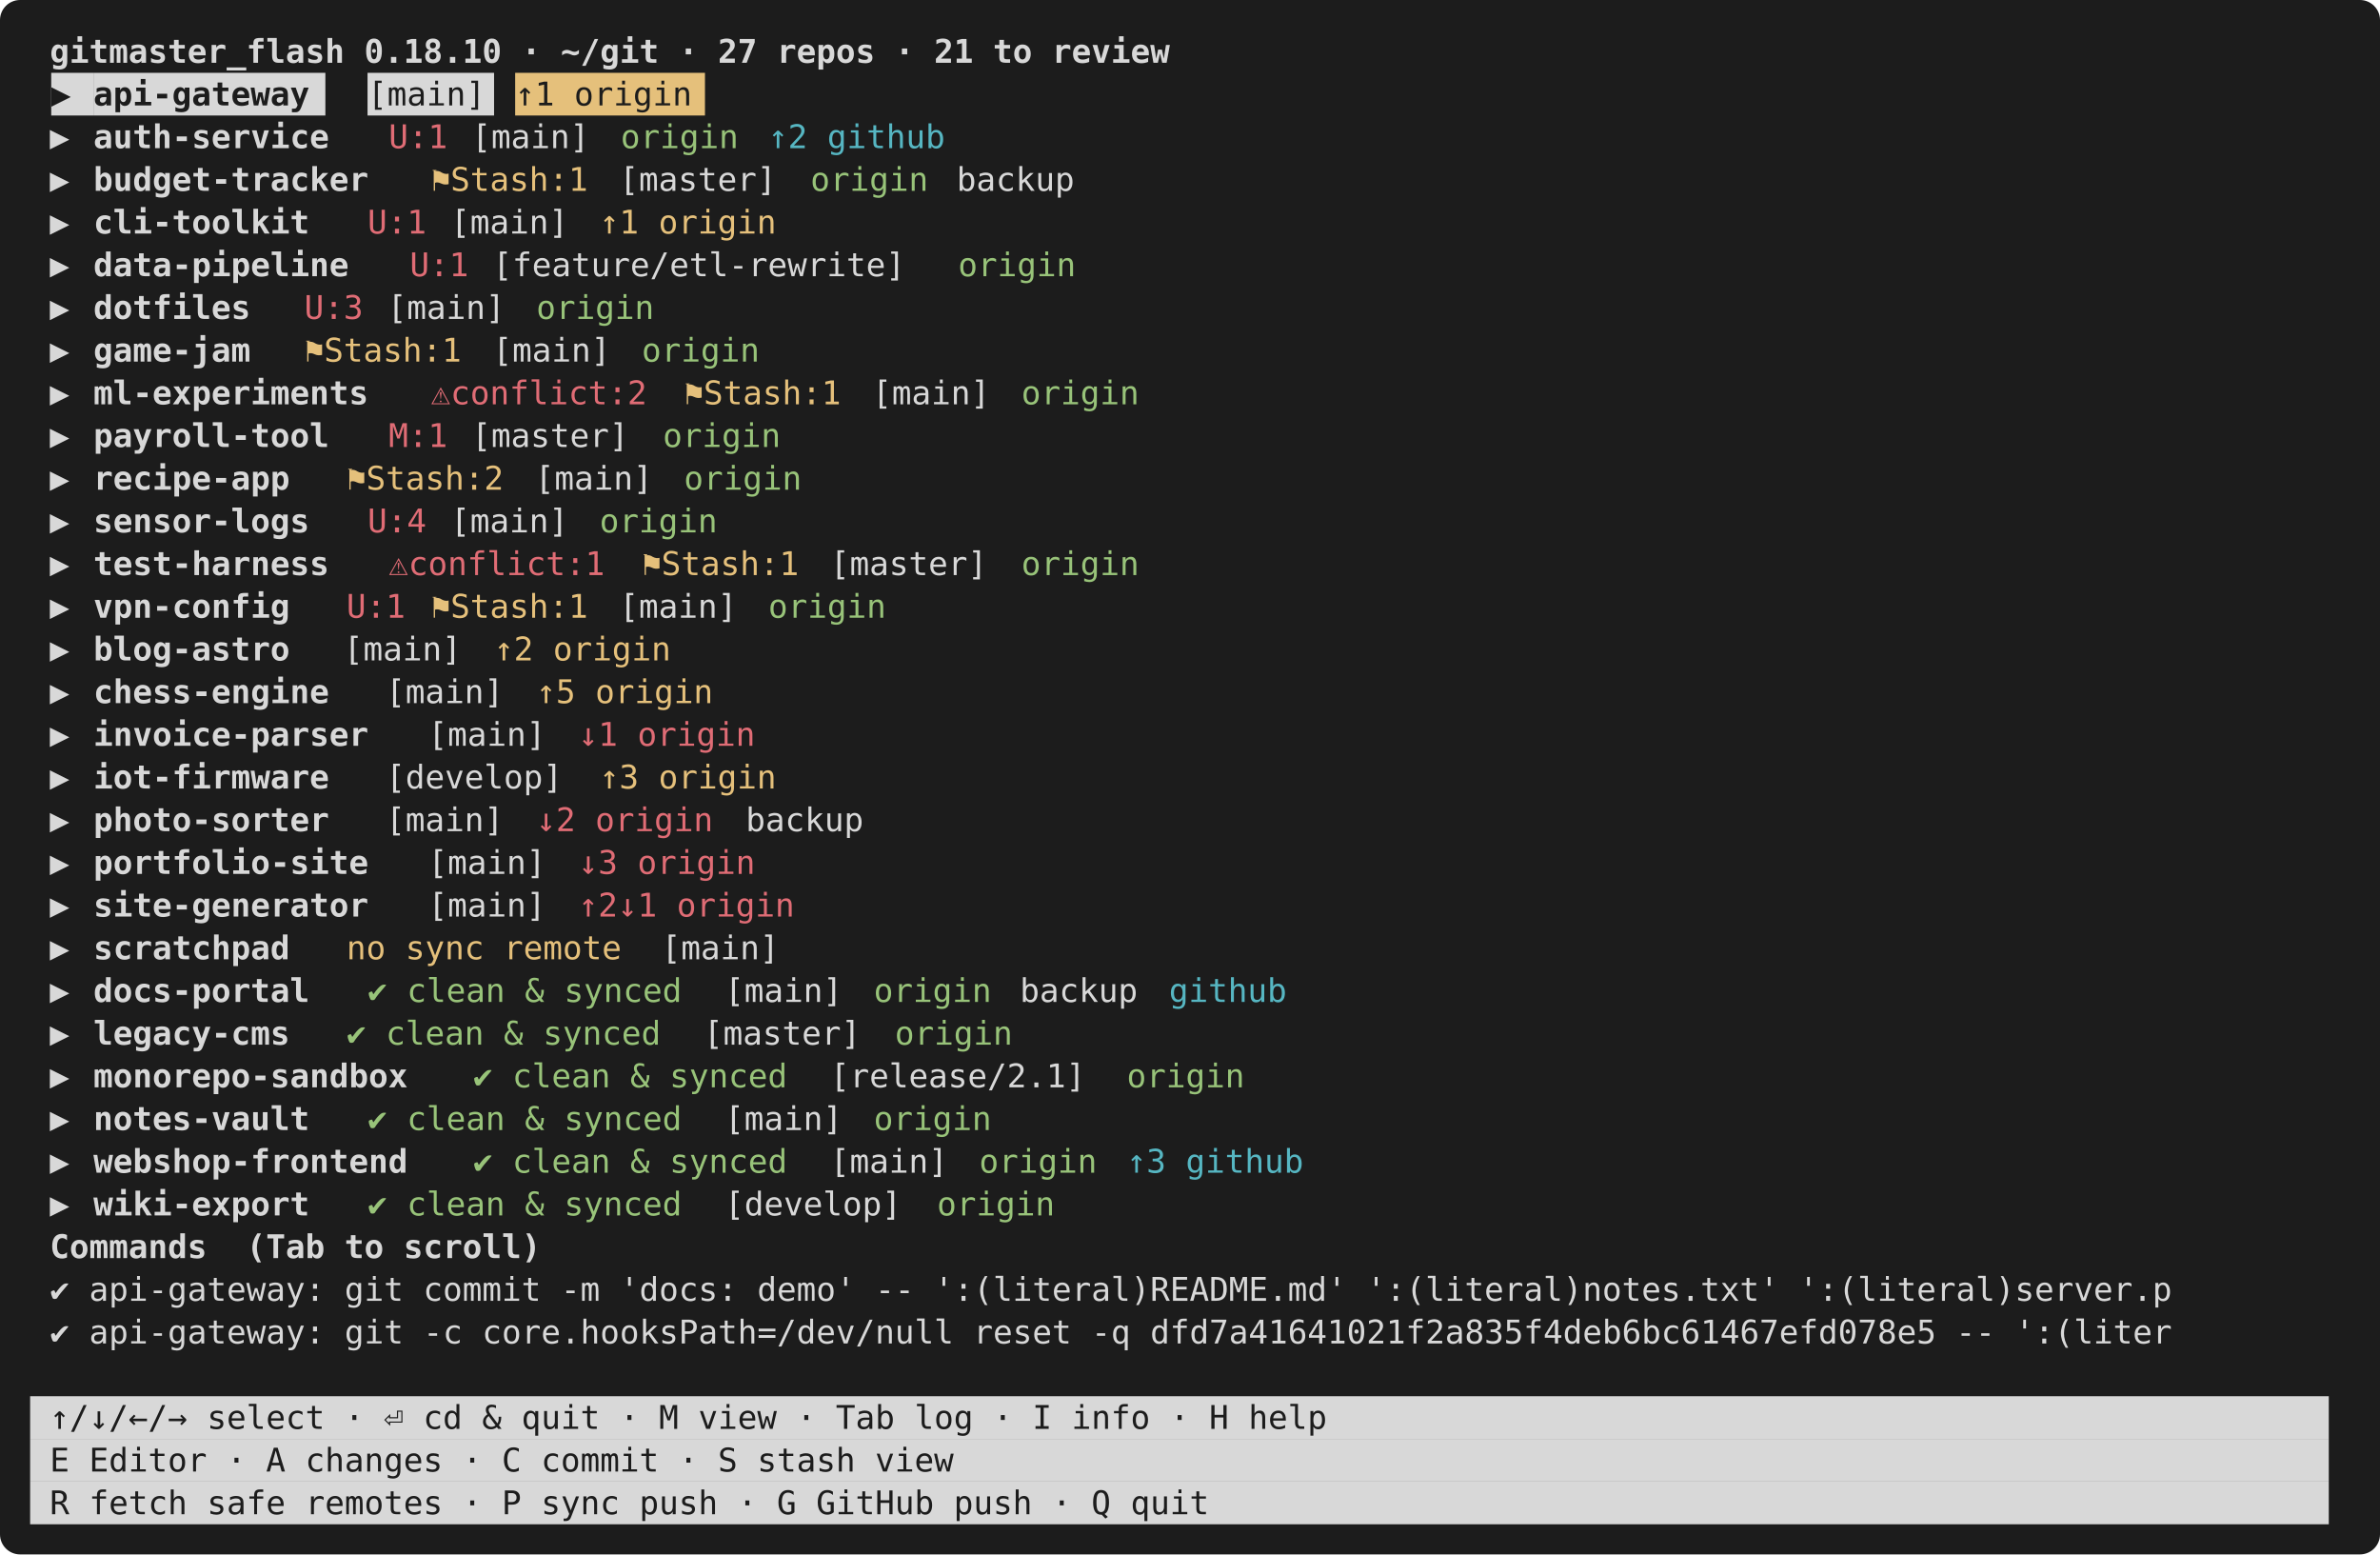
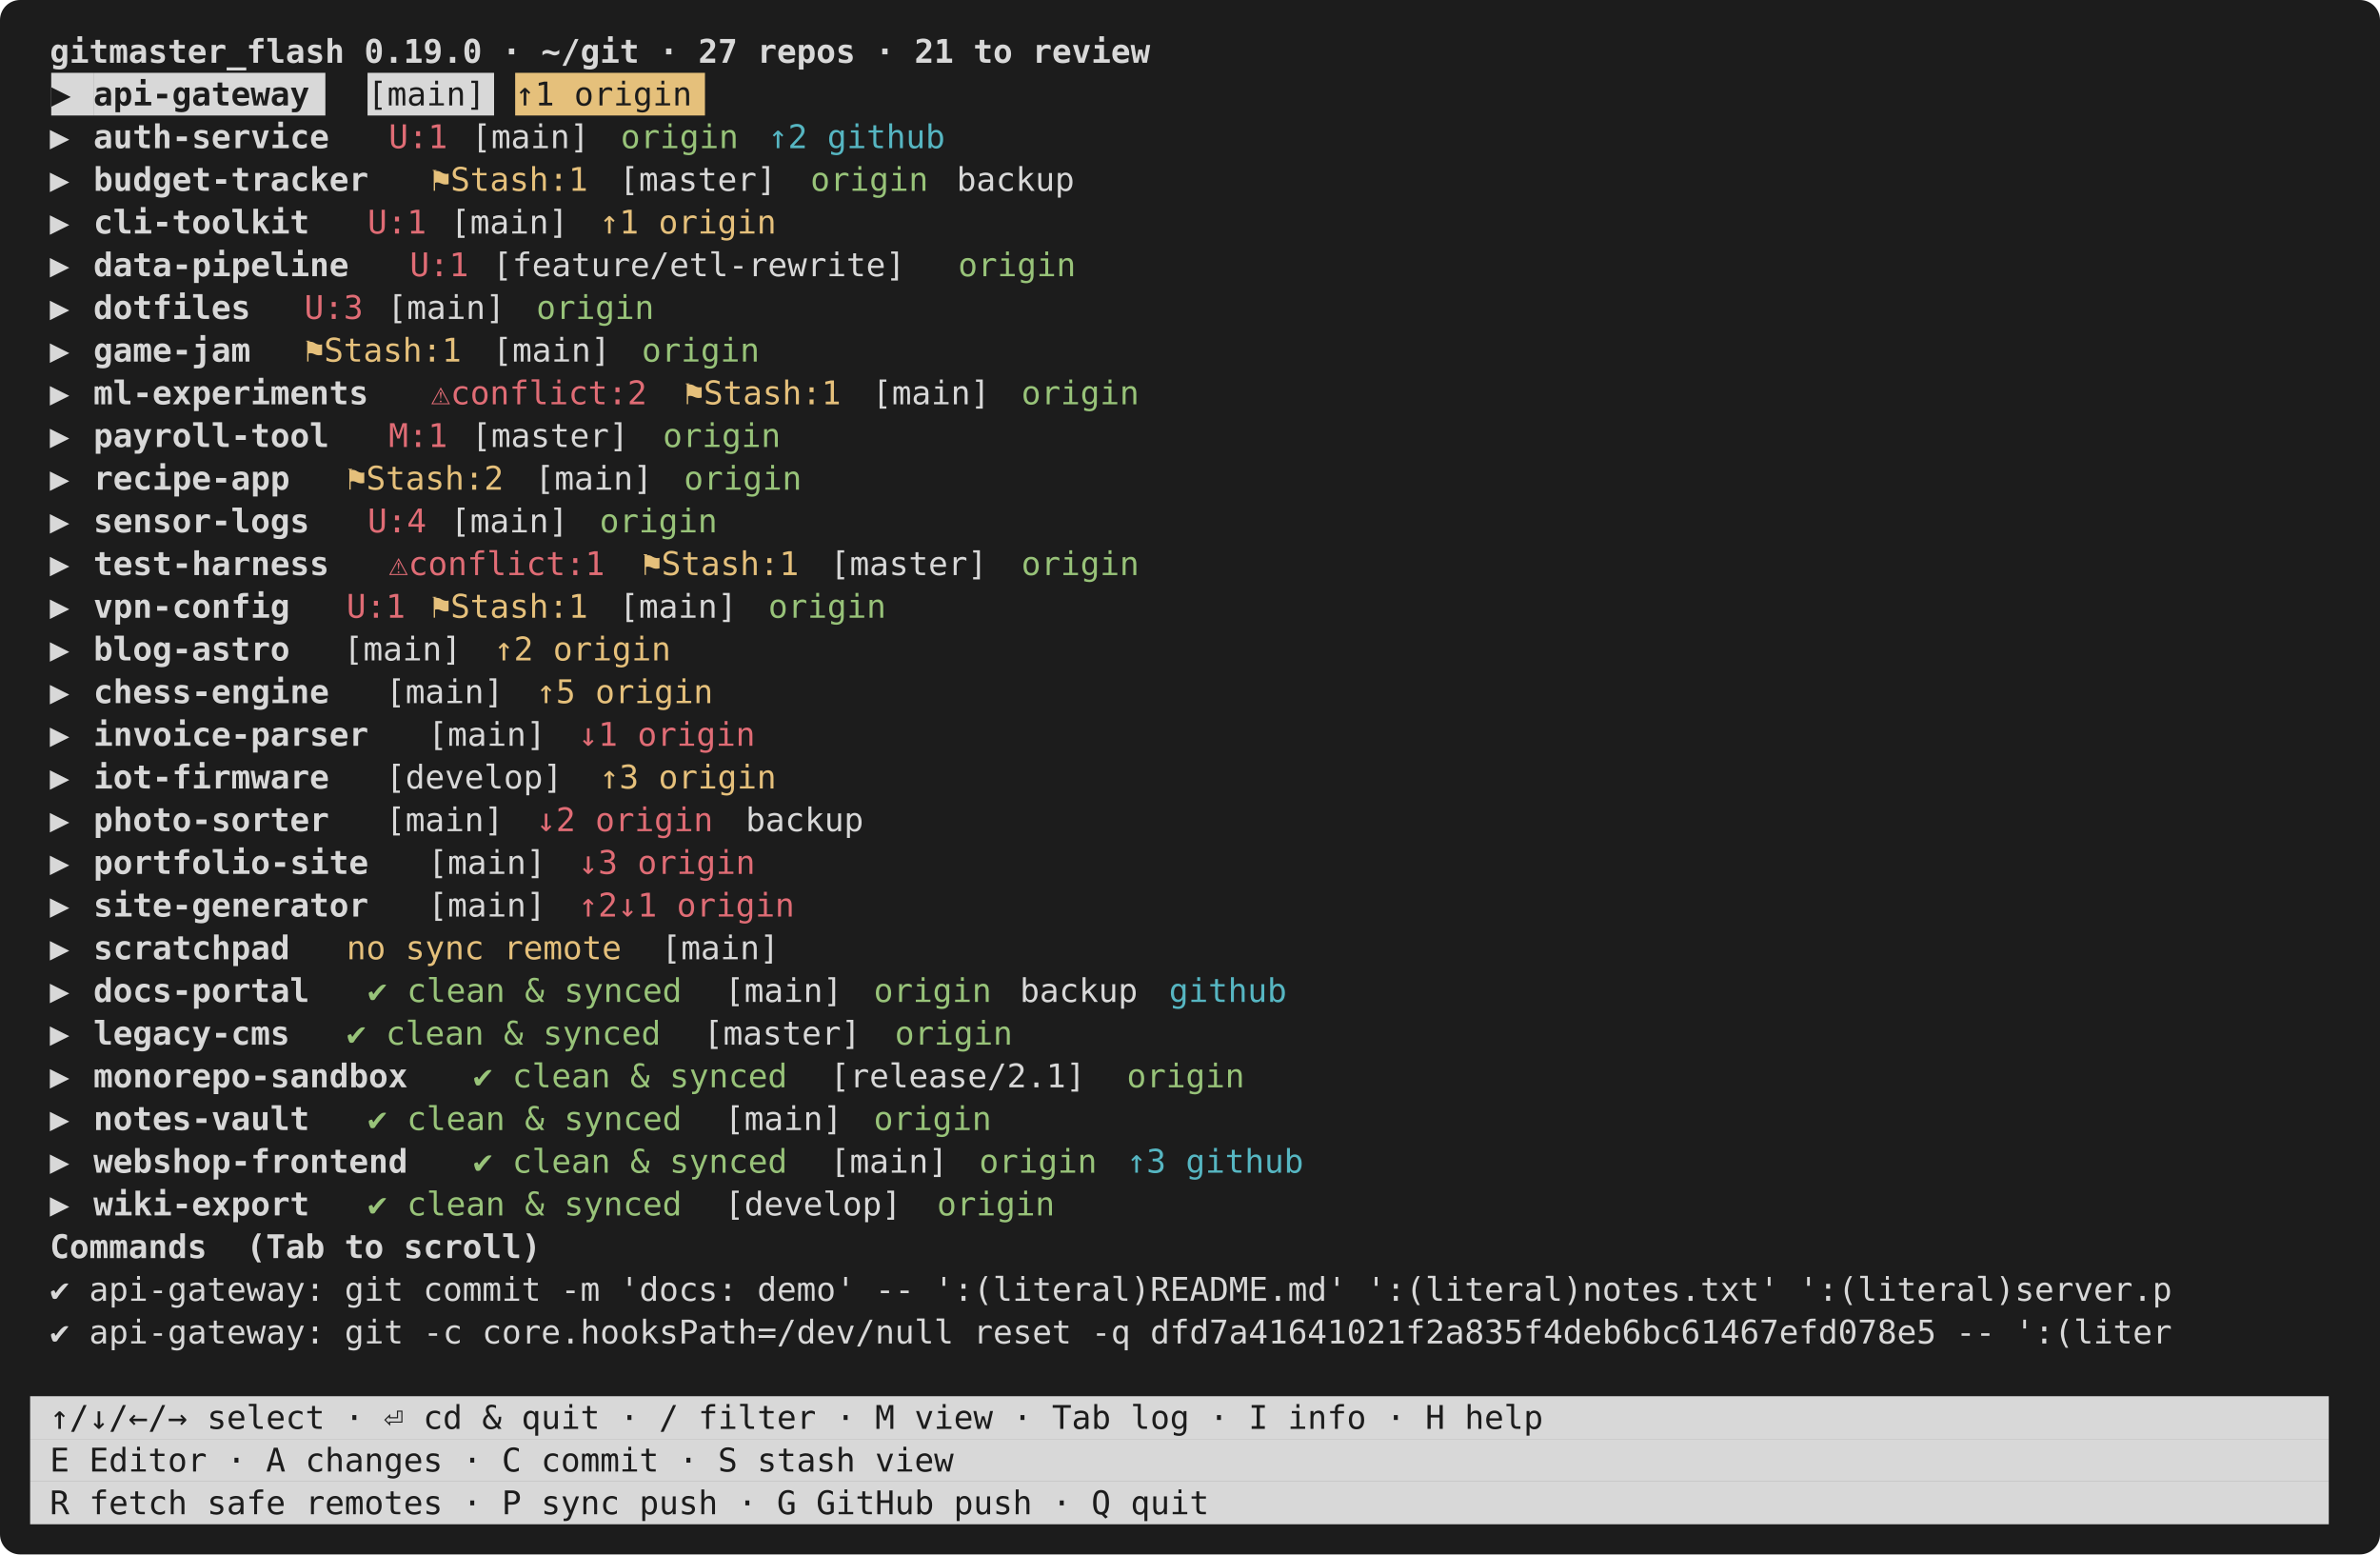
<svg xmlns="http://www.w3.org/2000/svg" viewBox="0 0 948 619" width="948" height="619" font-family="ui-monospace,SFMono-Regular,Menlo,Consolas,monospace" font-size="13">
  <rect width="948" height="619" rx="8" fill="#1c1c1c" />
-   <text x="12.0" y="25.0" fill="#d8d8d8" font-weight="bold" xml:space="preserve"> gitmaster_flash 0.18.10 · ~/git · 27 repos · 21 to review                                                   </text>
+   <text x="12.0" y="25.0" fill="#d8d8d8" font-weight="bold" xml:space="preserve"> gitmaster_flash 0.19.0 · ~/git · 27 repos · 21 to review                                                    </text>
  <rect x="20.4" y="29.0" width="16.8" height="17.0" fill="#d8d8d8" />
  <text x="20.4" y="42.0" fill="#1c1c1c" xml:space="preserve">▶ </text>
  <rect x="37.2" y="29.0" width="92.4" height="17.0" fill="#d8d8d8" />
  <text x="37.2" y="42.0" fill="#1c1c1c" font-weight="bold" xml:space="preserve">api-gateway</text>
  <rect x="146.4" y="29.0" width="50.4" height="17.0" fill="#d8d8d8" />
  <text x="146.4" y="42.0" fill="#1c1c1c" xml:space="preserve">[main]</text>
  <rect x="205.2" y="29.0" width="75.6" height="17.0" fill="#e5c07b" />
  <text x="205.2" y="42.0" fill="#1c1c1c" xml:space="preserve">↑1 origin</text>
  <text x="12.0" y="59.0" fill="#d8d8d8" xml:space="preserve"> ▶ </text>
  <text x="37.2" y="59.0" fill="#d8d8d8" font-weight="bold" xml:space="preserve">auth-service</text>
  <text x="154.8" y="59.0" fill="#e06c75" xml:space="preserve">U:1</text>
  <text x="180.0" y="59.0" fill="#d8d8d8" xml:space="preserve"> [main] </text>
  <text x="247.2" y="59.0" fill="#98c379" xml:space="preserve">origin</text>
  <text x="306.0" y="59.0" fill="#56b6c2" xml:space="preserve">↑2 github</text>
  <text x="12.0" y="76.0" fill="#d8d8d8" xml:space="preserve"> ▶ </text>
  <text x="37.2" y="76.0" fill="#d8d8d8" font-weight="bold" xml:space="preserve">budget-tracker</text>
  <text x="171.6" y="76.0" fill="#e5c07b" xml:space="preserve">⚑Stash:1</text>
  <text x="238.8" y="76.0" fill="#d8d8d8" xml:space="preserve"> [master] </text>
  <text x="322.8" y="76.0" fill="#98c379" xml:space="preserve">origin</text>
  <text x="373.2" y="76.0" fill="#d8d8d8" xml:space="preserve"> backup                                                            </text>
  <text x="12.0" y="93.0" fill="#d8d8d8" xml:space="preserve"> ▶ </text>
  <text x="37.2" y="93.0" fill="#d8d8d8" font-weight="bold" xml:space="preserve">cli-toolkit</text>
  <text x="146.4" y="93.0" fill="#e06c75" xml:space="preserve">U:1</text>
  <text x="171.6" y="93.0" fill="#d8d8d8" xml:space="preserve"> [main] </text>
  <text x="238.8" y="93.0" fill="#e5c07b" xml:space="preserve">↑1 origin</text>
  <text x="12.0" y="110.0" fill="#d8d8d8" xml:space="preserve"> ▶ </text>
  <text x="37.2" y="110.0" fill="#d8d8d8" font-weight="bold" xml:space="preserve">data-pipeline</text>
  <text x="163.2" y="110.0" fill="#e06c75" xml:space="preserve">U:1</text>
  <text x="188.4" y="110.0" fill="#d8d8d8" xml:space="preserve"> [feature/etl-rewrite] </text>
  <text x="381.6" y="110.0" fill="#98c379" xml:space="preserve">origin</text>
  <text x="12.0" y="127.0" fill="#d8d8d8" xml:space="preserve"> ▶ </text>
  <text x="37.2" y="127.0" fill="#d8d8d8" font-weight="bold" xml:space="preserve">dotfiles</text>
  <text x="121.2" y="127.0" fill="#e06c75" xml:space="preserve">U:3</text>
  <text x="146.4" y="127.0" fill="#d8d8d8" xml:space="preserve"> [main] </text>
  <text x="213.6" y="127.0" fill="#98c379" xml:space="preserve">origin</text>
  <text x="12.0" y="144.0" fill="#d8d8d8" xml:space="preserve"> ▶ </text>
  <text x="37.2" y="144.0" fill="#d8d8d8" font-weight="bold" xml:space="preserve">game-jam</text>
  <text x="121.2" y="144.0" fill="#e5c07b" xml:space="preserve">⚑Stash:1</text>
  <text x="188.4" y="144.0" fill="#d8d8d8" xml:space="preserve"> [main] </text>
  <text x="255.6" y="144.0" fill="#98c379" xml:space="preserve">origin</text>
  <text x="12.0" y="161.0" fill="#d8d8d8" xml:space="preserve"> ▶ </text>
  <text x="37.2" y="161.0" fill="#d8d8d8" font-weight="bold" xml:space="preserve">ml-experiments</text>
  <text x="171.6" y="161.0" fill="#e06c75" xml:space="preserve">⚠conflict:2</text>
  <text x="272.4" y="161.0" fill="#e5c07b" xml:space="preserve">⚑Stash:1</text>
  <text x="339.6" y="161.0" fill="#d8d8d8" xml:space="preserve"> [main] </text>
  <text x="406.8" y="161.0" fill="#98c379" xml:space="preserve">origin</text>
  <text x="12.0" y="178.0" fill="#d8d8d8" xml:space="preserve"> ▶ </text>
  <text x="37.2" y="178.0" fill="#d8d8d8" font-weight="bold" xml:space="preserve">payroll-tool</text>
  <text x="154.8" y="178.0" fill="#e06c75" xml:space="preserve">M:1</text>
  <text x="180.0" y="178.0" fill="#d8d8d8" xml:space="preserve"> [master] </text>
  <text x="264.0" y="178.0" fill="#98c379" xml:space="preserve">origin</text>
  <text x="12.0" y="195.0" fill="#d8d8d8" xml:space="preserve"> ▶ </text>
  <text x="37.2" y="195.0" fill="#d8d8d8" font-weight="bold" xml:space="preserve">recipe-app</text>
  <text x="138.0" y="195.0" fill="#e5c07b" xml:space="preserve">⚑Stash:2</text>
  <text x="205.2" y="195.0" fill="#d8d8d8" xml:space="preserve"> [main] </text>
  <text x="272.4" y="195.0" fill="#98c379" xml:space="preserve">origin</text>
  <text x="12.0" y="212.0" fill="#d8d8d8" xml:space="preserve"> ▶ </text>
  <text x="37.2" y="212.0" fill="#d8d8d8" font-weight="bold" xml:space="preserve">sensor-logs</text>
  <text x="146.4" y="212.0" fill="#e06c75" xml:space="preserve">U:4</text>
  <text x="171.6" y="212.0" fill="#d8d8d8" xml:space="preserve"> [main] </text>
  <text x="238.8" y="212.0" fill="#98c379" xml:space="preserve">origin</text>
  <text x="12.0" y="229.0" fill="#d8d8d8" xml:space="preserve"> ▶ </text>
  <text x="37.2" y="229.0" fill="#d8d8d8" font-weight="bold" xml:space="preserve">test-harness</text>
  <text x="154.8" y="229.0" fill="#e06c75" xml:space="preserve">⚠conflict:1</text>
  <text x="255.6" y="229.0" fill="#e5c07b" xml:space="preserve">⚑Stash:1</text>
  <text x="322.8" y="229.0" fill="#d8d8d8" xml:space="preserve"> [master] </text>
  <text x="406.8" y="229.0" fill="#98c379" xml:space="preserve">origin</text>
  <text x="12.0" y="246.0" fill="#d8d8d8" xml:space="preserve"> ▶ </text>
  <text x="37.2" y="246.0" fill="#d8d8d8" font-weight="bold" xml:space="preserve">vpn-config</text>
  <text x="138.0" y="246.0" fill="#e06c75" xml:space="preserve">U:1</text>
  <text x="171.6" y="246.0" fill="#e5c07b" xml:space="preserve">⚑Stash:1</text>
  <text x="238.8" y="246.0" fill="#d8d8d8" xml:space="preserve"> [main] </text>
  <text x="306.0" y="246.0" fill="#98c379" xml:space="preserve">origin</text>
  <text x="12.0" y="263.0" fill="#d8d8d8" xml:space="preserve"> ▶ </text>
  <text x="37.2" y="263.0" fill="#d8d8d8" font-weight="bold" xml:space="preserve">blog-astro</text>
  <text x="121.2" y="263.0" fill="#d8d8d8" xml:space="preserve">  [main] </text>
  <text x="196.8" y="263.0" fill="#e5c07b" xml:space="preserve">↑2 origin</text>
  <text x="12.0" y="280.0" fill="#d8d8d8" xml:space="preserve"> ▶ </text>
  <text x="37.2" y="280.0" fill="#d8d8d8" font-weight="bold" xml:space="preserve">chess-engine</text>
  <text x="138.0" y="280.0" fill="#d8d8d8" xml:space="preserve">  [main] </text>
  <text x="213.6" y="280.0" fill="#e5c07b" xml:space="preserve">↑5 origin</text>
  <text x="12.0" y="297.0" fill="#d8d8d8" xml:space="preserve"> ▶ </text>
  <text x="37.2" y="297.0" fill="#d8d8d8" font-weight="bold" xml:space="preserve">invoice-parser</text>
  <text x="154.8" y="297.0" fill="#d8d8d8" xml:space="preserve">  [main] </text>
  <text x="230.4" y="297.0" fill="#e06c75" xml:space="preserve">↓1 origin</text>
  <text x="12.0" y="314.0" fill="#d8d8d8" xml:space="preserve"> ▶ </text>
  <text x="37.2" y="314.0" fill="#d8d8d8" font-weight="bold" xml:space="preserve">iot-firmware</text>
  <text x="138.0" y="314.0" fill="#d8d8d8" xml:space="preserve">  [develop] </text>
  <text x="238.8" y="314.0" fill="#e5c07b" xml:space="preserve">↑3 origin</text>
  <text x="12.0" y="331.0" fill="#d8d8d8" xml:space="preserve"> ▶ </text>
  <text x="37.2" y="331.0" fill="#d8d8d8" font-weight="bold" xml:space="preserve">photo-sorter</text>
  <text x="138.0" y="331.0" fill="#d8d8d8" xml:space="preserve">  [main] </text>
  <text x="213.6" y="331.0" fill="#e06c75" xml:space="preserve">↓2 origin</text>
  <text x="289.2" y="331.0" fill="#d8d8d8" xml:space="preserve"> backup                                                                      </text>
  <text x="12.0" y="348.0" fill="#d8d8d8" xml:space="preserve"> ▶ </text>
  <text x="37.2" y="348.0" fill="#d8d8d8" font-weight="bold" xml:space="preserve">portfolio-site</text>
  <text x="154.8" y="348.0" fill="#d8d8d8" xml:space="preserve">  [main] </text>
  <text x="230.4" y="348.0" fill="#e06c75" xml:space="preserve">↓3 origin</text>
  <text x="12.0" y="365.0" fill="#d8d8d8" xml:space="preserve"> ▶ </text>
  <text x="37.2" y="365.0" fill="#d8d8d8" font-weight="bold" xml:space="preserve">site-generator</text>
  <text x="154.8" y="365.0" fill="#d8d8d8" xml:space="preserve">  [main] </text>
  <text x="230.4" y="365.0" fill="#e06c75" xml:space="preserve">↑2↓1 origin</text>
  <text x="12.0" y="382.0" fill="#d8d8d8" xml:space="preserve"> ▶ </text>
  <text x="37.2" y="382.0" fill="#d8d8d8" font-weight="bold" xml:space="preserve">scratchpad</text>
  <text x="138.0" y="382.0" fill="#e5c07b" xml:space="preserve">no sync remote</text>
  <text x="255.6" y="382.0" fill="#d8d8d8" xml:space="preserve"> [main]                                                                          </text>
  <text x="12.0" y="399.0" fill="#d8d8d8" xml:space="preserve"> ▶ </text>
  <text x="37.2" y="399.0" fill="#d8d8d8" font-weight="bold" xml:space="preserve">docs-portal</text>
  <text x="146.4" y="399.0" fill="#98c379" xml:space="preserve">✔ clean &amp; synced</text>
  <text x="280.8" y="399.0" fill="#d8d8d8" xml:space="preserve"> [main] </text>
  <text x="348.0" y="399.0" fill="#98c379" xml:space="preserve">origin</text>
  <text x="398.4" y="399.0" fill="#d8d8d8" xml:space="preserve"> backup </text>
  <text x="465.6" y="399.0" fill="#56b6c2" xml:space="preserve">github</text>
  <text x="12.0" y="416.0" fill="#d8d8d8" xml:space="preserve"> ▶ </text>
  <text x="37.2" y="416.0" fill="#d8d8d8" font-weight="bold" xml:space="preserve">legacy-cms</text>
  <text x="138.0" y="416.0" fill="#98c379" xml:space="preserve">✔ clean &amp; synced</text>
  <text x="272.4" y="416.0" fill="#d8d8d8" xml:space="preserve"> [master] </text>
  <text x="356.4" y="416.0" fill="#98c379" xml:space="preserve">origin</text>
  <text x="12.0" y="433.0" fill="#d8d8d8" xml:space="preserve"> ▶ </text>
  <text x="37.2" y="433.0" fill="#d8d8d8" font-weight="bold" xml:space="preserve">monorepo-sandbox</text>
  <text x="188.4" y="433.0" fill="#98c379" xml:space="preserve">✔ clean &amp; synced</text>
  <text x="322.8" y="433.0" fill="#d8d8d8" xml:space="preserve"> [release/2.1] </text>
  <text x="448.8" y="433.0" fill="#98c379" xml:space="preserve">origin</text>
  <text x="12.0" y="450.0" fill="#d8d8d8" xml:space="preserve"> ▶ </text>
  <text x="37.2" y="450.0" fill="#d8d8d8" font-weight="bold" xml:space="preserve">notes-vault</text>
  <text x="146.4" y="450.0" fill="#98c379" xml:space="preserve">✔ clean &amp; synced</text>
  <text x="280.8" y="450.0" fill="#d8d8d8" xml:space="preserve"> [main] </text>
  <text x="348.0" y="450.0" fill="#98c379" xml:space="preserve">origin</text>
  <text x="12.0" y="467.0" fill="#d8d8d8" xml:space="preserve"> ▶ </text>
  <text x="37.2" y="467.0" fill="#d8d8d8" font-weight="bold" xml:space="preserve">webshop-frontend</text>
  <text x="188.4" y="467.0" fill="#98c379" xml:space="preserve">✔ clean &amp; synced</text>
  <text x="322.8" y="467.0" fill="#d8d8d8" xml:space="preserve"> [main] </text>
  <text x="390.0" y="467.0" fill="#98c379" xml:space="preserve">origin</text>
  <text x="448.8" y="467.0" fill="#56b6c2" xml:space="preserve">↑3 github</text>
  <text x="12.0" y="484.0" fill="#d8d8d8" xml:space="preserve"> ▶ </text>
  <text x="37.2" y="484.0" fill="#d8d8d8" font-weight="bold" xml:space="preserve">wiki-export</text>
  <text x="146.4" y="484.0" fill="#98c379" xml:space="preserve">✔ clean &amp; synced</text>
  <text x="280.8" y="484.0" fill="#d8d8d8" xml:space="preserve"> [develop] </text>
  <text x="373.2" y="484.0" fill="#98c379" xml:space="preserve">origin</text>
  <text x="12.0" y="501.0" fill="#d8d8d8" font-weight="bold" xml:space="preserve"> Commands  (Tab to scroll)</text>
  <text x="12.0" y="518.0" fill="#d8d8d8" xml:space="preserve"> ✔ api-gateway: git commit -m 'docs: demo' -- ':(literal)README.md' ':(literal)notes.txt' ':(literal)server.p </text>
  <text x="12.0" y="535.0" fill="#d8d8d8" xml:space="preserve"> ✔ api-gateway: git -c core.hooksPath=/dev/null reset -q dfd7a41641021f2a835f4deb6bc61467efd078e5 -- ':(liter </text>
  <rect x="12.0" y="556.0" width="915.6" height="17.0" fill="#d8d8d8" />
-   <text x="12.0" y="569.0" fill="#1c1c1c" xml:space="preserve"> ↑/↓/←/→ select · ⏎ cd &amp; quit · M view · Tab log · I info · H help                                           </text>
+   <text x="12.0" y="569.0" fill="#1c1c1c" xml:space="preserve"> ↑/↓/←/→ select · ⏎ cd &amp; quit · / filter · M view · Tab log · I info · H help                                </text>
  <rect x="12.0" y="573.0" width="915.6" height="17.0" fill="#d8d8d8" />
  <text x="12.0" y="586.0" fill="#1c1c1c" xml:space="preserve"> E Editor · A changes · C commit · S stash view                                                              </text>
  <rect x="12.0" y="590.0" width="915.6" height="17.0" fill="#d8d8d8" />
  <text x="12.0" y="603.0" fill="#1c1c1c" xml:space="preserve"> R fetch safe remotes · P sync push · G GitHub push · Q quit                                                 </text>
</svg>
